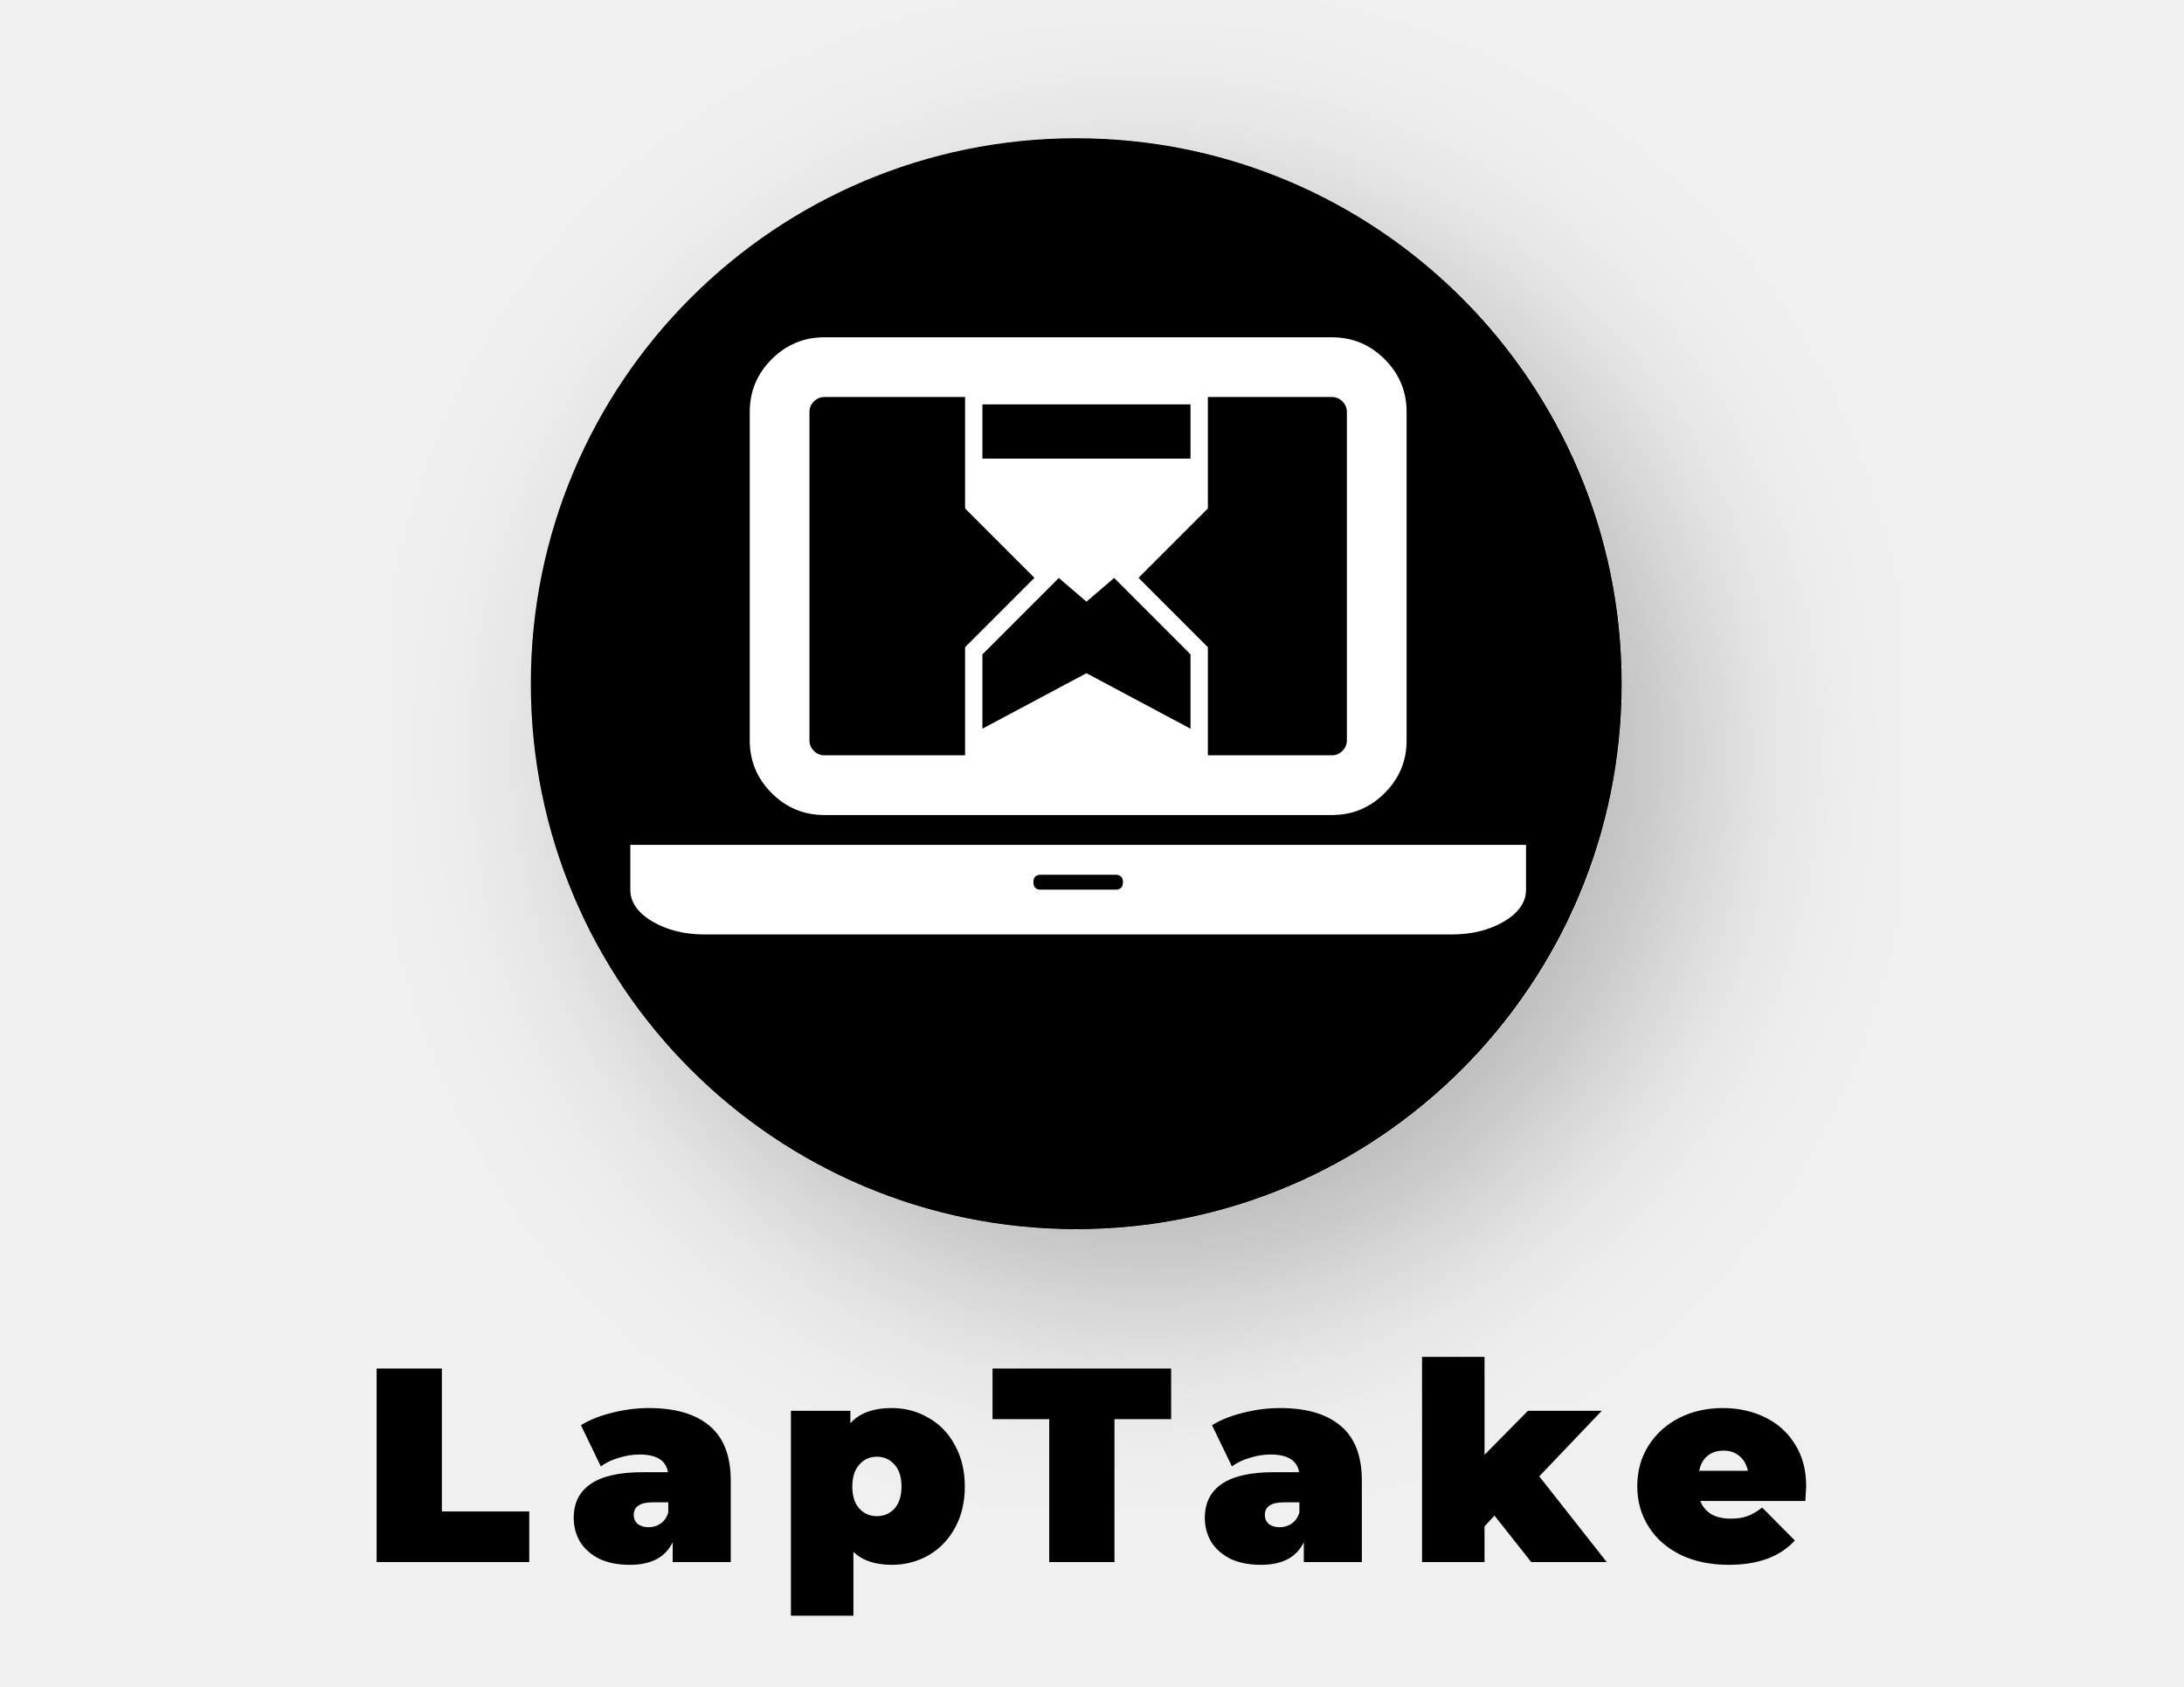
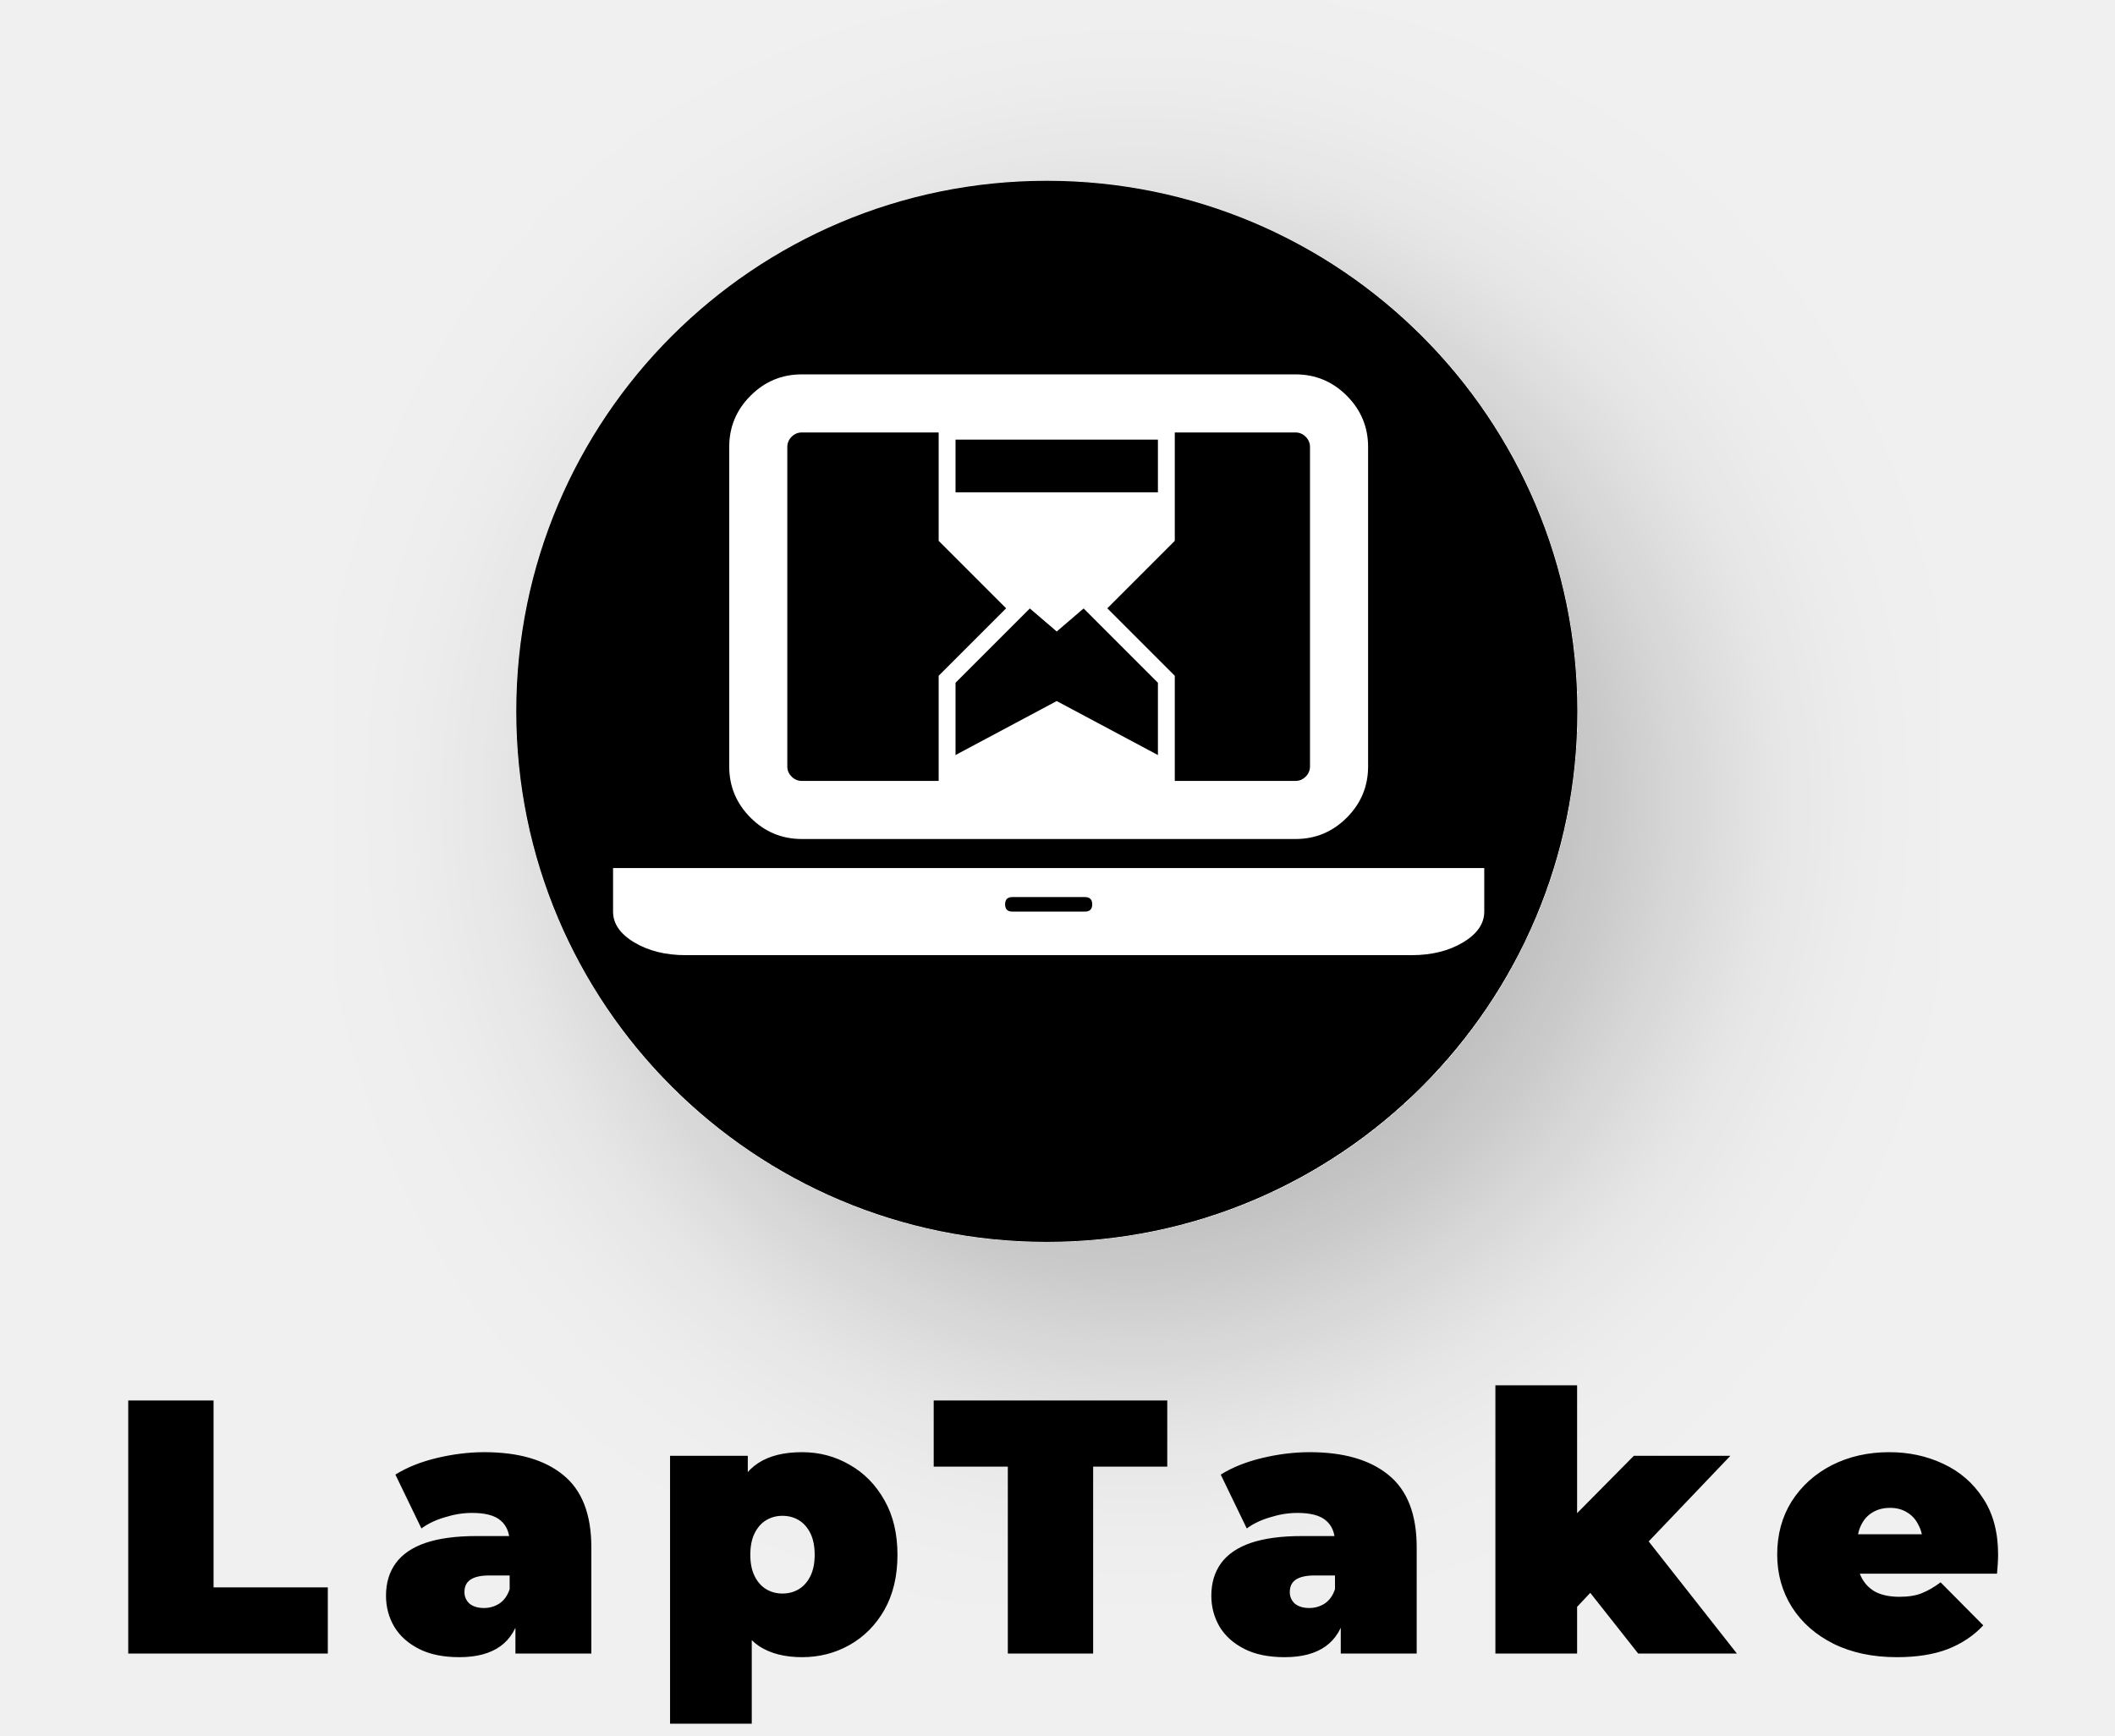
- <svg xmlns="http://www.w3.org/2000/svg" width="158" height="122" viewBox="0 0 158 122" fill="none">
+ <svg xmlns="http://www.w3.org/2000/svg" width="117" height="96" viewBox="0 0 117 96" fill="none">
  <g filter="url(#filter0_d_98_782)">
-     <circle cx="77.863" cy="49.463" r="39.463" fill="black" />
+     <circle cx="57.909" cy="39.35" r="29.35" fill="black" />
  </g>
-   <path d="M27.247 99H31.967V109.34H38.287V113H27.247V99ZM46.946 101.86C48.866 101.86 50.333 102.293 51.346 103.16C52.359 104.013 52.866 105.333 52.866 107.12V113H48.666V111.56C48.146 112.653 47.113 113.2 45.566 113.2C44.699 113.2 43.959 113.053 43.346 112.76C42.746 112.453 42.286 112.047 41.966 111.54C41.659 111.02 41.506 110.44 41.506 109.8C41.506 108.72 41.919 107.9 42.746 107.34C43.573 106.78 44.826 106.5 46.506 106.5H48.326C48.179 105.647 47.493 105.22 46.266 105.22C45.773 105.22 45.273 105.3 44.766 105.46C44.259 105.607 43.826 105.813 43.466 106.08L42.026 103.1C42.653 102.713 43.406 102.413 44.286 102.2C45.179 101.973 46.066 101.86 46.946 101.86ZM46.926 110.48C47.246 110.48 47.533 110.393 47.786 110.22C48.039 110.047 48.226 109.787 48.346 109.44V108.68H47.226C46.306 108.68 45.846 108.987 45.846 109.6C45.846 109.853 45.939 110.067 46.126 110.24C46.326 110.4 46.593 110.48 46.926 110.48ZM64.519 101.86C65.48 101.86 66.359 102.093 67.159 102.56C67.973 103.013 68.613 103.673 69.079 104.54C69.559 105.407 69.799 106.407 69.799 107.54C69.799 108.673 69.559 109.673 69.079 110.54C68.613 111.393 67.973 112.053 67.159 112.52C66.359 112.973 65.48 113.2 64.519 113.2C63.306 113.2 62.38 112.887 61.739 112.26V116.88H57.219V102.06H61.52V102.96C62.173 102.227 63.173 101.86 64.519 101.86ZM63.44 109.68C63.959 109.68 64.386 109.493 64.719 109.12C65.053 108.747 65.219 108.22 65.219 107.54C65.219 106.86 65.053 106.333 64.719 105.96C64.386 105.573 63.959 105.38 63.44 105.38C62.919 105.38 62.493 105.573 62.16 105.96C61.826 106.333 61.66 106.86 61.66 107.54C61.66 108.22 61.826 108.747 62.16 109.12C62.493 109.493 62.919 109.68 63.44 109.68ZM75.905 102.66H71.805V99H84.725V102.66H80.625V113H75.905V102.66ZM92.603 101.86C94.523 101.86 95.99 102.293 97.003 103.16C98.016 104.013 98.523 105.333 98.523 107.12V113H94.323V111.56C93.803 112.653 92.77 113.2 91.223 113.2C90.356 113.2 89.617 113.053 89.003 112.76C88.403 112.453 87.943 112.047 87.623 111.54C87.317 111.02 87.163 110.44 87.163 109.8C87.163 108.72 87.576 107.9 88.403 107.34C89.23 106.78 90.483 106.5 92.163 106.5H93.983C93.837 105.647 93.15 105.22 91.923 105.22C91.43 105.22 90.93 105.3 90.423 105.46C89.916 105.607 89.483 105.813 89.123 106.08L87.683 103.1C88.31 102.713 89.063 102.413 89.943 102.2C90.837 101.973 91.723 101.86 92.603 101.86ZM92.583 110.48C92.903 110.48 93.19 110.393 93.443 110.22C93.697 110.047 93.883 109.787 94.003 109.44V108.68H92.883C91.963 108.68 91.503 108.987 91.503 109.6C91.503 109.853 91.597 110.067 91.783 110.24C91.983 110.4 92.25 110.48 92.583 110.48ZM108.117 109.64L107.397 110.42V113H102.877V98.16H107.397V105.24L110.537 102.06H115.877L111.357 106.8L116.237 113H110.777L108.117 109.64ZM130.667 107.52C130.667 107.587 130.647 107.94 130.607 108.58H123.007C123.167 108.993 123.433 109.313 123.807 109.54C124.18 109.753 124.647 109.86 125.207 109.86C125.687 109.86 126.087 109.8 126.407 109.68C126.74 109.56 127.1 109.353 127.487 109.06L129.847 111.44C128.78 112.613 127.187 113.2 125.067 113.2C123.747 113.2 122.587 112.96 121.587 112.48C120.587 111.987 119.813 111.307 119.267 110.44C118.72 109.573 118.447 108.6 118.447 107.52C118.447 106.427 118.713 105.453 119.247 104.6C119.793 103.733 120.533 103.06 121.467 102.58C122.413 102.1 123.473 101.86 124.647 101.86C125.753 101.86 126.76 102.08 127.667 102.52C128.587 102.96 129.313 103.607 129.847 104.46C130.393 105.313 130.667 106.333 130.667 107.52ZM124.687 104.94C124.22 104.94 123.833 105.067 123.527 105.32C123.22 105.573 123.02 105.933 122.927 106.4H126.447C126.353 105.947 126.153 105.593 125.847 105.34C125.54 105.073 125.153 104.94 124.687 104.94Z" fill="black" />
+   <path d="M7.094 91.473V77.473H11.814V87.813H18.134V91.473H7.094ZM28.513 91.473V89.533L28.193 89.013V85.333C28.193 84.8 28.027 84.393 27.693 84.113C27.373 83.833 26.847 83.693 26.113 83.693C25.62 83.693 25.12 83.773 24.613 83.933C24.107 84.08 23.673 84.286 23.313 84.553L21.873 81.573C22.513 81.173 23.28 80.866 24.173 80.653C25.067 80.44 25.94 80.333 26.793 80.333C28.673 80.333 30.127 80.753 31.153 81.593C32.193 82.433 32.713 83.766 32.713 85.593V91.473H28.513ZM25.413 91.673C24.52 91.673 23.773 91.52 23.173 91.213C22.573 90.906 22.12 90.5 21.813 89.993C21.507 89.473 21.353 88.9 21.353 88.273C21.353 87.566 21.533 86.966 21.893 86.473C22.253 85.98 22.8 85.606 23.533 85.353C24.28 85.1 25.22 84.973 26.353 84.973H28.633V87.153H27.073C26.593 87.153 26.24 87.233 26.013 87.393C25.8 87.54 25.693 87.766 25.693 88.073C25.693 88.326 25.787 88.54 25.973 88.713C26.173 88.873 26.44 88.953 26.773 88.953C27.08 88.953 27.36 88.873 27.613 88.713C27.88 88.54 28.073 88.273 28.193 87.913L28.773 89.253C28.6 90.066 28.233 90.673 27.673 91.073C27.113 91.473 26.36 91.673 25.413 91.673ZM44.367 91.673C43.42 91.673 42.633 91.473 42.007 91.073C41.393 90.66 40.94 90.04 40.647 89.213C40.353 88.373 40.207 87.306 40.207 86.013C40.207 84.693 40.34 83.62 40.607 82.793C40.887 81.953 41.333 81.333 41.947 80.933C42.56 80.533 43.367 80.333 44.367 80.333C45.327 80.333 46.207 80.566 47.007 81.033C47.807 81.486 48.447 82.14 48.927 82.993C49.407 83.833 49.647 84.84 49.647 86.013C49.647 87.186 49.407 88.2 48.927 89.053C48.447 89.893 47.807 90.54 47.007 90.993C46.207 91.446 45.327 91.673 44.367 91.673ZM37.067 95.353V80.533H41.367V82.013L41.387 86.013L41.587 90.013V95.353H37.067ZM43.287 88.153C43.62 88.153 43.92 88.073 44.187 87.913C44.453 87.753 44.667 87.513 44.827 87.193C44.987 86.873 45.067 86.48 45.067 86.013C45.067 85.533 44.987 85.133 44.827 84.813C44.667 84.493 44.453 84.253 44.187 84.093C43.92 83.933 43.62 83.853 43.287 83.853C42.953 83.853 42.653 83.933 42.387 84.093C42.12 84.253 41.907 84.493 41.747 84.813C41.587 85.133 41.507 85.533 41.507 86.013C41.507 86.48 41.587 86.873 41.747 87.193C41.907 87.513 42.12 87.753 42.387 87.913C42.653 88.073 42.953 88.153 43.287 88.153ZM55.752 91.473V81.133H51.652V77.473H64.572V81.133H60.472V91.473H55.752ZM74.17 91.473V89.533L73.85 89.013V85.333C73.85 84.8 73.684 84.393 73.35 84.113C73.03 83.833 72.504 83.693 71.77 83.693C71.277 83.693 70.777 83.773 70.27 83.933C69.764 84.08 69.33 84.286 68.97 84.553L67.53 81.573C68.17 81.173 68.937 80.866 69.83 80.653C70.724 80.44 71.597 80.333 72.45 80.333C74.33 80.333 75.784 80.753 76.81 81.593C77.85 82.433 78.37 83.766 78.37 85.593V91.473H74.17ZM71.07 91.673C70.177 91.673 69.43 91.52 68.83 91.213C68.23 90.906 67.777 90.5 67.47 89.993C67.164 89.473 67.01 88.9 67.01 88.273C67.01 87.566 67.19 86.966 67.55 86.473C67.91 85.98 68.457 85.606 69.19 85.353C69.937 85.1 70.877 84.973 72.01 84.973H74.29V87.153H72.73C72.25 87.153 71.897 87.233 71.67 87.393C71.457 87.54 71.35 87.766 71.35 88.073C71.35 88.326 71.444 88.54 71.63 88.713C71.83 88.873 72.097 88.953 72.43 88.953C72.737 88.953 73.017 88.873 73.27 88.713C73.537 88.54 73.73 88.273 73.85 87.913L74.43 89.253C74.257 90.066 73.89 90.673 73.33 91.073C72.77 91.473 72.017 91.673 71.07 91.673ZM86.504 89.673L86.604 84.353L90.384 80.533H95.724L90.724 85.773L88.464 87.593L86.504 89.673ZM82.724 91.473V76.633H87.244V91.473H82.724ZM90.624 91.473L87.624 87.673L90.404 84.253L96.084 91.473H90.624ZM104.933 91.673C103.6 91.673 102.433 91.426 101.433 90.933C100.447 90.44 99.68 89.766 99.133 88.913C98.587 88.046 98.313 87.073 98.313 85.993C98.313 84.886 98.58 83.906 99.113 83.053C99.66 82.2 100.4 81.533 101.333 81.053C102.28 80.573 103.34 80.333 104.513 80.333C105.593 80.333 106.587 80.546 107.493 80.973C108.413 81.4 109.147 82.033 109.693 82.873C110.253 83.713 110.533 84.753 110.533 85.993C110.533 86.153 110.527 86.333 110.513 86.533C110.5 86.72 110.487 86.893 110.473 87.053H102.053V84.873H108.073L106.373 85.453C106.373 85.026 106.293 84.666 106.133 84.373C105.987 84.066 105.78 83.833 105.513 83.673C105.247 83.5 104.927 83.413 104.553 83.413C104.18 83.413 103.853 83.5 103.573 83.673C103.307 83.833 103.1 84.066 102.953 84.373C102.807 84.666 102.733 85.026 102.733 85.453V86.133C102.733 86.6 102.827 87 103.013 87.333C103.2 87.666 103.467 87.92 103.813 88.093C104.16 88.253 104.58 88.333 105.073 88.333C105.58 88.333 105.993 88.266 106.313 88.133C106.647 88 106.993 87.8 107.353 87.533L109.713 89.913C109.18 90.486 108.52 90.926 107.733 91.233C106.96 91.526 106.027 91.673 104.933 91.673Z" fill="black" />
  <g clip-path="url(#clip0_98_782)">
-     <path d="M59.64 58.96H96.36C97.845 58.96 99.116 58.431 100.173 57.373C101.231 56.316 101.76 55.045 101.76 53.56V29.8C101.76 28.315 101.231 27.044 100.173 25.987C99.116 24.929 97.845 24.401 96.36 24.401H59.64C58.155 24.401 56.884 24.929 55.826 25.987C54.769 27.044 54.24 28.315 54.24 29.8V53.56C54.24 55.045 54.769 56.316 55.826 57.373C56.884 58.431 58.155 58.96 59.64 58.96ZM58.56 29.8C58.56 29.508 58.667 29.254 58.881 29.041C59.095 28.828 59.348 28.72 59.64 28.72H96.359C96.652 28.72 96.905 28.827 97.119 29.041C97.332 29.255 97.439 29.508 97.439 29.8V53.56C97.439 53.852 97.332 54.106 97.119 54.319C96.905 54.533 96.652 54.64 96.359 54.64H59.64C59.347 54.64 59.094 54.533 58.88 54.319C58.667 54.105 58.56 53.852 58.56 53.56V29.8Z" fill="white" />
-     <path d="M105 61.12H51H45.6V64.36C45.6 65.26 46.129 66.025 47.186 66.655C48.244 67.284 49.515 67.6 51 67.6H105C106.485 67.6 107.756 67.284 108.813 66.655C109.871 66.025 110.4 65.26 110.4 64.36V61.12H105ZM80.7 64.36H75.3C74.94 64.36 74.76 64.179 74.76 63.82C74.76 63.46 74.94 63.279 75.3 63.279H80.7C81.06 63.279 81.24 63.46 81.24 63.82C81.24 64.179 81.06 64.36 80.7 64.36Z" fill="white" />
+     <path d="M44.356 46.413H71.666C72.77 46.413 73.715 46.02 74.502 45.233C75.288 44.446 75.682 43.501 75.682 42.397V24.726C75.682 23.622 75.288 22.676 74.502 21.89C73.715 21.103 72.77 20.71 71.666 20.71H44.356C43.252 20.71 42.306 21.103 41.52 21.89C40.733 22.676 40.34 23.622 40.34 24.726V42.397C40.34 43.501 40.733 44.446 41.52 45.233C42.306 46.019 43.252 46.413 44.356 46.413ZM43.553 24.726C43.553 24.509 43.632 24.32 43.791 24.161C43.95 24.003 44.139 23.923 44.356 23.923H71.665C71.883 23.923 72.071 24.002 72.23 24.161C72.389 24.32 72.468 24.509 72.468 24.726V42.397C72.468 42.614 72.389 42.803 72.23 42.961C72.071 43.12 71.883 43.2 71.665 43.2H44.356C44.138 43.2 43.95 43.121 43.791 42.961C43.632 42.802 43.553 42.614 43.553 42.397V24.726Z" fill="white" />
+     <path d="M78.091 48.02H37.93H33.914V50.429C33.914 51.099 34.307 51.667 35.093 52.136C35.88 52.604 36.826 52.838 37.93 52.838H78.091C79.196 52.838 80.141 52.604 80.927 52.136C81.714 51.667 82.108 51.099 82.108 50.429V48.02H78.091V48.02ZM60.019 50.429H56.003C55.735 50.429 55.601 50.295 55.601 50.027C55.601 49.759 55.735 49.625 56.003 49.625H60.019C60.286 49.625 60.421 49.759 60.421 50.027C60.421 50.295 60.286 50.429 60.019 50.429Z" fill="white" />
  </g>
  <g clip-path="url(#clip1_98_782)">
-     <path d="M87.382 28H69.818V36.782L74.836 41.8L69.818 46.818V55.6H87.382V46.818L82.364 41.8L87.382 36.782V28H87.382ZM86.127 36.263L81.477 40.913L80.59 41.8L81.477 42.687L86.127 47.338V54.346H71.073V47.338L75.723 42.687L76.61 41.8L75.723 40.913L71.073 36.263V29.255H86.127V36.263H86.127Z" fill="white" />
-     <path d="M87.225 36.132V33.175H69.975V36.132L78.6 43.525L87.225 36.132Z" fill="white" />
-     <path d="M69.975 55.6H87.225V53.3L78.6 48.7L69.975 53.3V55.6Z" fill="white" />
+     <path d="M64.988 23.387H51.926V29.918L55.658 33.651L51.926 37.383V43.914H64.988V37.383L61.256 33.651L64.988 29.918V23.387H64.988ZM64.055 29.532L60.596 32.991L59.937 33.651L60.596 34.31L64.055 37.769V42.981H52.859V37.769L56.318 34.31L56.977 33.651L56.318 32.991L52.859 29.532V24.32H64.055V29.532H64.055Z" fill="white" />
+     <path d="M64.872 29.435V27.236H52.042V29.435L58.457 34.934L64.872 29.435Z" fill="white" />
+     <path d="M52.042 43.914H64.872V42.203L58.457 38.782L52.042 42.203V43.914Z" fill="white" />
  </g>
  <defs>
-     <filter id="filter0_d_98_782" x="28.4" y="0" width="108.926" height="108.926" filterUnits="userSpaceOnUse" color-interpolation-filters="sRGB">
+     <filter id="filter0_d_98_782" x="18.559" y="0" width="88.7" height="88.7" filterUnits="userSpaceOnUse" color-interpolation-filters="sRGB">
      <feFlood flood-opacity="0" result="BackgroundImageFix" />
      <feColorMatrix in="SourceAlpha" type="matrix" values="0 0 0 0 0 0 0 0 0 0 0 0 0 0 0 0 0 0 127 0" result="hardAlpha" />
      <feOffset dx="5" dy="5" />
      <feGaussianBlur stdDeviation="7.5" />
      <feComposite in2="hardAlpha" operator="out" />
      <feColorMatrix type="matrix" values="0 0 0 0 0 0 0 0 0 0 0 0 0 0 0 0 0 0 0.25 0" />
      <feBlend mode="normal" in2="BackgroundImageFix" result="effect1_dropShadow_98_782" />
      <feBlend mode="normal" in="SourceGraphic" in2="effect1_dropShadow_98_782" result="shape" />
    </filter>
    <clipPath id="clip0_98_782">
-       <rect width="64.8" height="64.8" fill="white" transform="translate(45.6 13.6)" />
+       <rect width="48.194" height="48.194" fill="white" transform="translate(33.914 12.6774)" />
    </clipPath>
    <clipPath id="clip1_98_782">
-       <rect width="27.6" height="27.6" fill="white" transform="translate(64.8 28)" />
+       <rect width="20.527" height="20.527" fill="white" transform="translate(48.1935 23.3871)" />
    </clipPath>
  </defs>
</svg>
